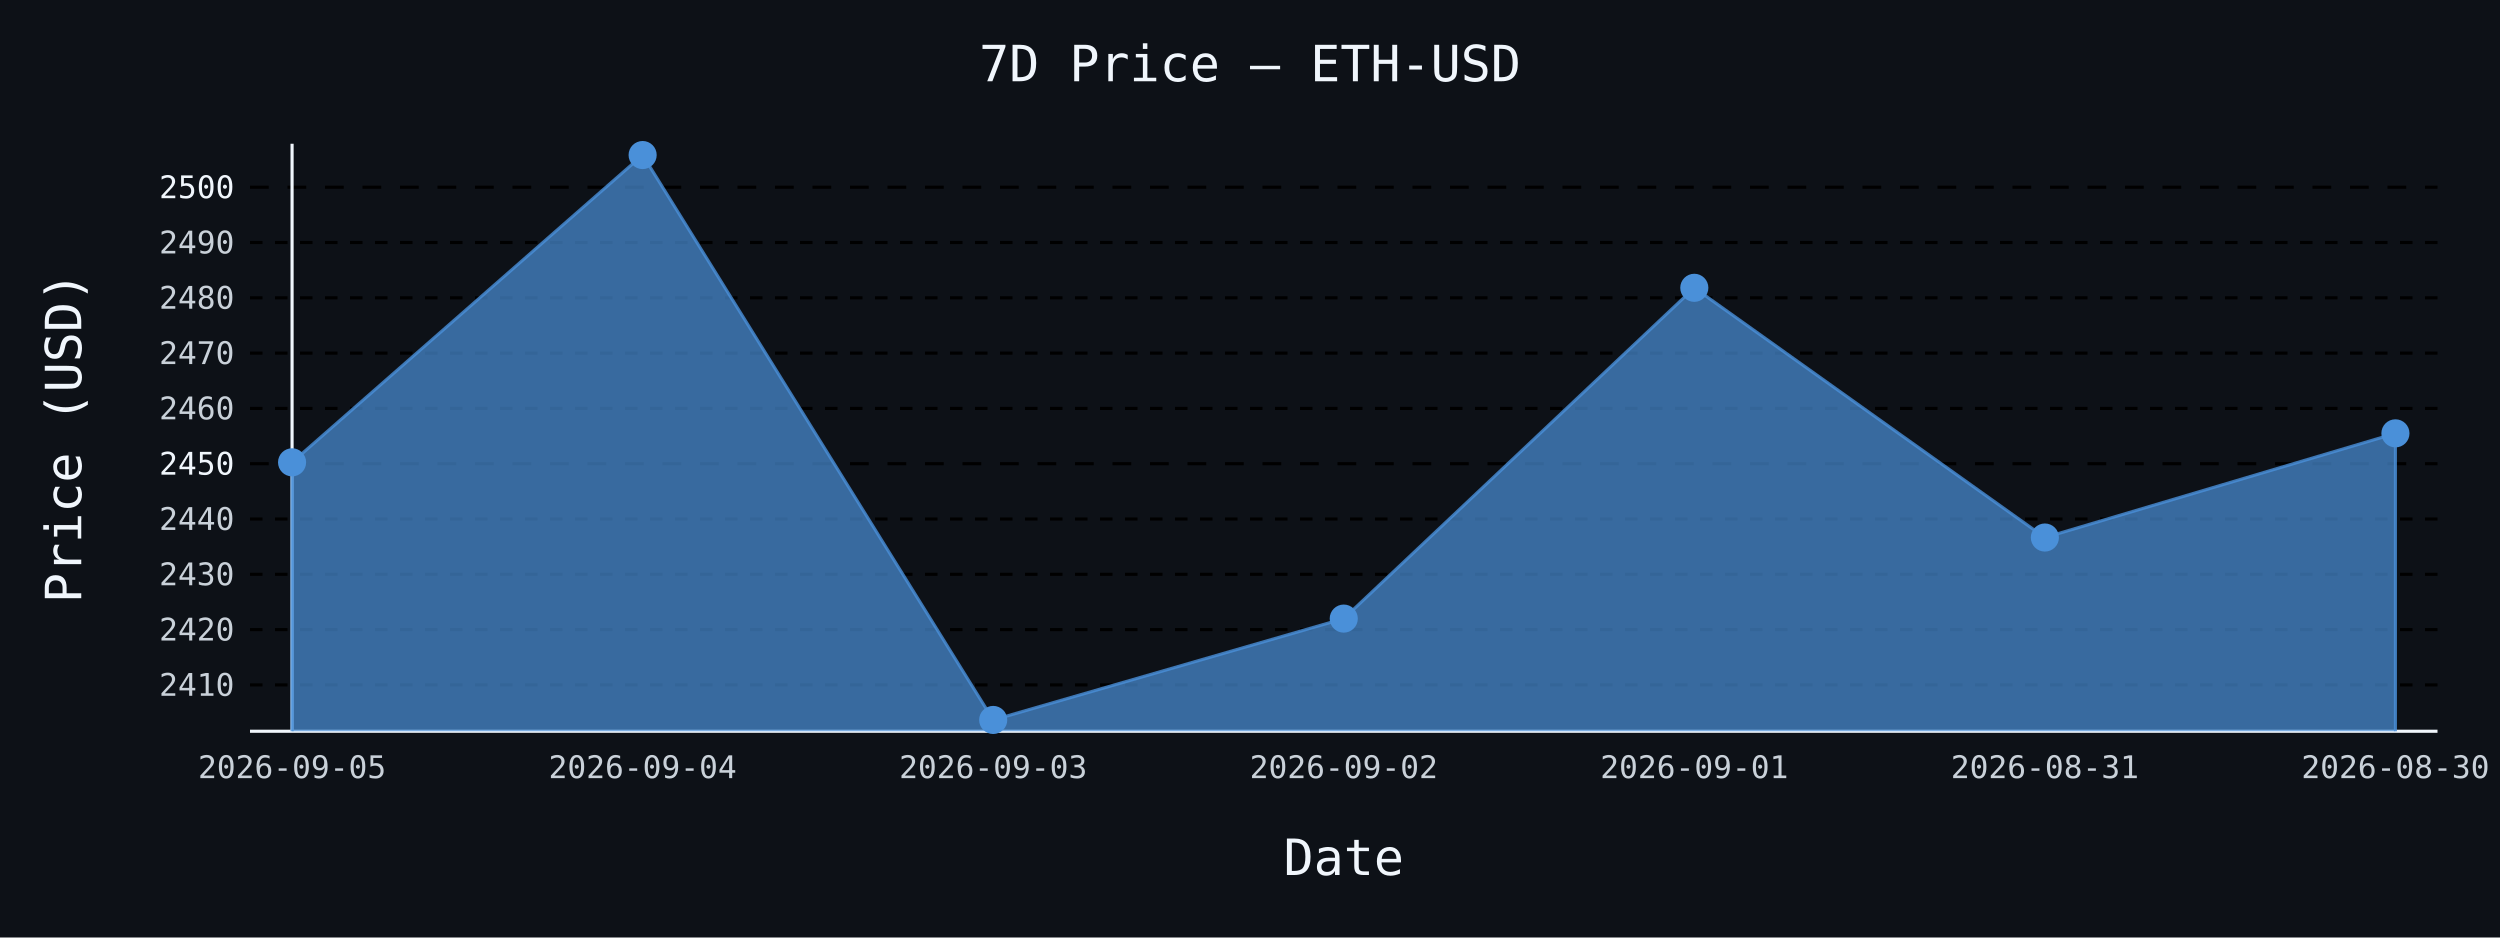
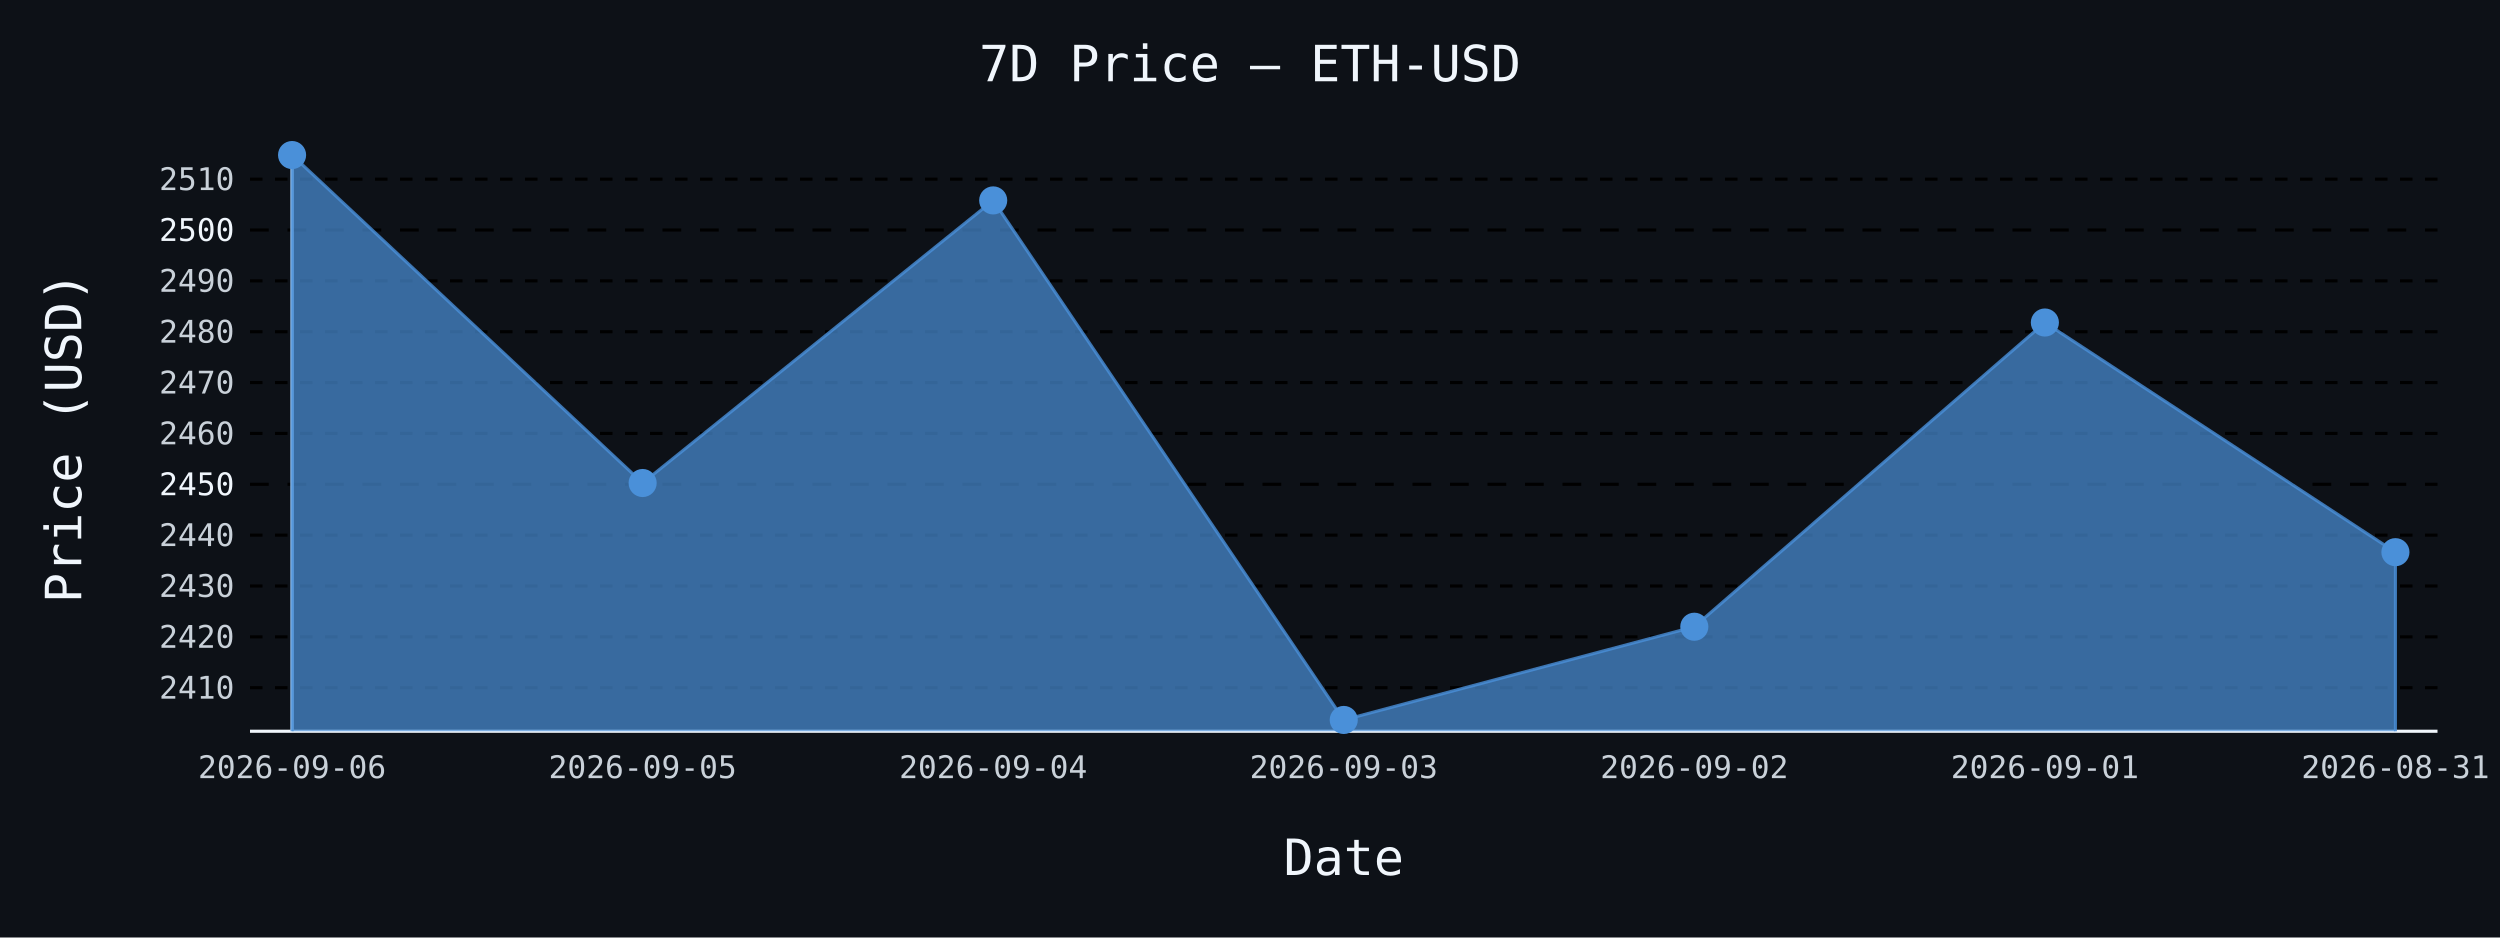
- <svg xmlns="http://www.w3.org/2000/svg" id="chart-389b82e1-56e0-489d-b872-b3eebcedcbf9" class="pygal-chart" viewBox="0 0 800 300">
+ <svg xmlns="http://www.w3.org/2000/svg" id="chart-3012a6f2-beab-4458-b5a1-bb31c6c1c25a" class="pygal-chart" viewBox="0 0 800 300">
  <defs>
-     <style type="text/css">#chart-389b82e1-56e0-489d-b872-b3eebcedcbf9{-webkit-user-select:none;-webkit-font-smoothing:antialiased;font-family:monospace}#chart-389b82e1-56e0-489d-b872-b3eebcedcbf9 .title{font-family:monospace;font-size:16px}#chart-389b82e1-56e0-489d-b872-b3eebcedcbf9 .legends .legend text{font-family:monospace;font-size:14px}#chart-389b82e1-56e0-489d-b872-b3eebcedcbf9 .axis text{font-family:monospace;font-size:10px}#chart-389b82e1-56e0-489d-b872-b3eebcedcbf9 .axis text.major{font-family:monospace;font-size:10px}#chart-389b82e1-56e0-489d-b872-b3eebcedcbf9 .text-overlay text.value{font-family:monospace;font-size:16px}#chart-389b82e1-56e0-489d-b872-b3eebcedcbf9 .text-overlay text.label{font-family:monospace;font-size:10px}#chart-389b82e1-56e0-489d-b872-b3eebcedcbf9 .tooltip{font-family:monospace;font-size:14px}#chart-389b82e1-56e0-489d-b872-b3eebcedcbf9 text.no_data{font-family:monospace;font-size:64px}
- #chart-389b82e1-56e0-489d-b872-b3eebcedcbf9{background-color:#0d1117}#chart-389b82e1-56e0-489d-b872-b3eebcedcbf9 path,#chart-389b82e1-56e0-489d-b872-b3eebcedcbf9 line,#chart-389b82e1-56e0-489d-b872-b3eebcedcbf9 rect,#chart-389b82e1-56e0-489d-b872-b3eebcedcbf9 circle{-webkit-transition:150ms;-moz-transition:150ms;transition:150ms}#chart-389b82e1-56e0-489d-b872-b3eebcedcbf9 .graph &gt; .background{fill:#0d1117}#chart-389b82e1-56e0-489d-b872-b3eebcedcbf9 .plot &gt; .background{fill:#0d1117}#chart-389b82e1-56e0-489d-b872-b3eebcedcbf9 .graph{fill:#c9d1d9}#chart-389b82e1-56e0-489d-b872-b3eebcedcbf9 text.no_data{fill:#f0f6fc}#chart-389b82e1-56e0-489d-b872-b3eebcedcbf9 .title{fill:#f0f6fc}#chart-389b82e1-56e0-489d-b872-b3eebcedcbf9 .legends .legend text{fill:#c9d1d9}#chart-389b82e1-56e0-489d-b872-b3eebcedcbf9 .legends .legend:hover text{fill:#f0f6fc}#chart-389b82e1-56e0-489d-b872-b3eebcedcbf9 .axis .line{stroke:#f0f6fc}#chart-389b82e1-56e0-489d-b872-b3eebcedcbf9 .axis .guide.line{stroke:#8b949e}#chart-389b82e1-56e0-489d-b872-b3eebcedcbf9 .axis .major.line{stroke:#c9d1d9}#chart-389b82e1-56e0-489d-b872-b3eebcedcbf9 .axis text.major{fill:#f0f6fc}#chart-389b82e1-56e0-489d-b872-b3eebcedcbf9 .axis.y .guides:hover .guide.line,#chart-389b82e1-56e0-489d-b872-b3eebcedcbf9 .line-graph .axis.x .guides:hover .guide.line,#chart-389b82e1-56e0-489d-b872-b3eebcedcbf9 .stackedline-graph .axis.x .guides:hover .guide.line,#chart-389b82e1-56e0-489d-b872-b3eebcedcbf9 .xy-graph .axis.x .guides:hover .guide.line{stroke:#f0f6fc}#chart-389b82e1-56e0-489d-b872-b3eebcedcbf9 .axis .guides:hover text{fill:#f0f6fc}#chart-389b82e1-56e0-489d-b872-b3eebcedcbf9 .reactive{fill-opacity:.7;stroke-opacity:.8;stroke-width:1}#chart-389b82e1-56e0-489d-b872-b3eebcedcbf9 .ci{stroke:#c9d1d9}#chart-389b82e1-56e0-489d-b872-b3eebcedcbf9 .reactive.active,#chart-389b82e1-56e0-489d-b872-b3eebcedcbf9 .active .reactive{fill-opacity:.8;stroke-opacity:.9;stroke-width:4}#chart-389b82e1-56e0-489d-b872-b3eebcedcbf9 .ci .reactive.active{stroke-width:1.5}#chart-389b82e1-56e0-489d-b872-b3eebcedcbf9 .series text{fill:#f0f6fc}#chart-389b82e1-56e0-489d-b872-b3eebcedcbf9 .tooltip rect{fill:#0d1117;stroke:#f0f6fc;-webkit-transition:opacity 150ms;-moz-transition:opacity 150ms;transition:opacity 150ms}#chart-389b82e1-56e0-489d-b872-b3eebcedcbf9 .tooltip .label{fill:#c9d1d9}#chart-389b82e1-56e0-489d-b872-b3eebcedcbf9 .tooltip .label{fill:#c9d1d9}#chart-389b82e1-56e0-489d-b872-b3eebcedcbf9 .tooltip .legend{font-size:.8em;fill:#8b949e}#chart-389b82e1-56e0-489d-b872-b3eebcedcbf9 .tooltip .x_label{font-size:.6em;fill:#f0f6fc}#chart-389b82e1-56e0-489d-b872-b3eebcedcbf9 .tooltip .xlink{font-size:.5em;text-decoration:underline}#chart-389b82e1-56e0-489d-b872-b3eebcedcbf9 .tooltip .value{font-size:1.5em}#chart-389b82e1-56e0-489d-b872-b3eebcedcbf9 .bound{font-size:.5em}#chart-389b82e1-56e0-489d-b872-b3eebcedcbf9 .max-value{font-size:.75em;fill:#8b949e}#chart-389b82e1-56e0-489d-b872-b3eebcedcbf9 .map-element{fill:#0d1117;stroke:#8b949e !important}#chart-389b82e1-56e0-489d-b872-b3eebcedcbf9 .map-element .reactive{fill-opacity:inherit;stroke-opacity:inherit}#chart-389b82e1-56e0-489d-b872-b3eebcedcbf9 .color-0,#chart-389b82e1-56e0-489d-b872-b3eebcedcbf9 .color-0 a:visited{stroke:#4a90d9;fill:#4a90d9}#chart-389b82e1-56e0-489d-b872-b3eebcedcbf9 .text-overlay .color-0 text{fill:black}
- #chart-389b82e1-56e0-489d-b872-b3eebcedcbf9 text.no_data{text-anchor:middle}#chart-389b82e1-56e0-489d-b872-b3eebcedcbf9 .guide.line{fill:none}#chart-389b82e1-56e0-489d-b872-b3eebcedcbf9 .centered{text-anchor:middle}#chart-389b82e1-56e0-489d-b872-b3eebcedcbf9 .title{text-anchor:middle}#chart-389b82e1-56e0-489d-b872-b3eebcedcbf9 .legends .legend text{fill-opacity:1}#chart-389b82e1-56e0-489d-b872-b3eebcedcbf9 .axis.x text{text-anchor:middle}#chart-389b82e1-56e0-489d-b872-b3eebcedcbf9 .axis.x:not(.web) text[transform]{text-anchor:start}#chart-389b82e1-56e0-489d-b872-b3eebcedcbf9 .axis.x:not(.web) text[transform].backwards{text-anchor:end}#chart-389b82e1-56e0-489d-b872-b3eebcedcbf9 .axis.y text{text-anchor:end}#chart-389b82e1-56e0-489d-b872-b3eebcedcbf9 .axis.y text[transform].backwards{text-anchor:start}#chart-389b82e1-56e0-489d-b872-b3eebcedcbf9 .axis.y2 text{text-anchor:start}#chart-389b82e1-56e0-489d-b872-b3eebcedcbf9 .axis.y2 text[transform].backwards{text-anchor:end}#chart-389b82e1-56e0-489d-b872-b3eebcedcbf9 .axis .guide.line{stroke-dasharray:4,4;stroke:black}#chart-389b82e1-56e0-489d-b872-b3eebcedcbf9 .axis .major.guide.line{stroke-dasharray:6,6;stroke:black}#chart-389b82e1-56e0-489d-b872-b3eebcedcbf9 .horizontal .axis.y .guide.line,#chart-389b82e1-56e0-489d-b872-b3eebcedcbf9 .horizontal .axis.y2 .guide.line,#chart-389b82e1-56e0-489d-b872-b3eebcedcbf9 .vertical .axis.x .guide.line{opacity:0}#chart-389b82e1-56e0-489d-b872-b3eebcedcbf9 .horizontal .axis.always_show .guide.line,#chart-389b82e1-56e0-489d-b872-b3eebcedcbf9 .vertical .axis.always_show .guide.line{opacity:1 !important}#chart-389b82e1-56e0-489d-b872-b3eebcedcbf9 .axis.y .guides:hover .guide.line,#chart-389b82e1-56e0-489d-b872-b3eebcedcbf9 .axis.y2 .guides:hover .guide.line,#chart-389b82e1-56e0-489d-b872-b3eebcedcbf9 .axis.x .guides:hover .guide.line{opacity:1}#chart-389b82e1-56e0-489d-b872-b3eebcedcbf9 .axis .guides:hover text{opacity:1}#chart-389b82e1-56e0-489d-b872-b3eebcedcbf9 .nofill{fill:none}#chart-389b82e1-56e0-489d-b872-b3eebcedcbf9 .subtle-fill{fill-opacity:.2}#chart-389b82e1-56e0-489d-b872-b3eebcedcbf9 .dot{stroke-width:1px;fill-opacity:1;stroke-opacity:1}#chart-389b82e1-56e0-489d-b872-b3eebcedcbf9 .dot.active{stroke-width:5px}#chart-389b82e1-56e0-489d-b872-b3eebcedcbf9 .dot.negative{fill:transparent}#chart-389b82e1-56e0-489d-b872-b3eebcedcbf9 text,#chart-389b82e1-56e0-489d-b872-b3eebcedcbf9 tspan{stroke:none !important}#chart-389b82e1-56e0-489d-b872-b3eebcedcbf9 .series text.active{opacity:1}#chart-389b82e1-56e0-489d-b872-b3eebcedcbf9 .tooltip rect{fill-opacity:.95;stroke-width:.5}#chart-389b82e1-56e0-489d-b872-b3eebcedcbf9 .tooltip text{fill-opacity:1}#chart-389b82e1-56e0-489d-b872-b3eebcedcbf9 .showable{visibility:hidden}#chart-389b82e1-56e0-489d-b872-b3eebcedcbf9 .showable.shown{visibility:visible}#chart-389b82e1-56e0-489d-b872-b3eebcedcbf9 .gauge-background{fill:rgba(229,229,229,1);stroke:none}#chart-389b82e1-56e0-489d-b872-b3eebcedcbf9 .bg-lines{stroke:#0d1117;stroke-width:2px}</style>
+     <style type="text/css">#chart-3012a6f2-beab-4458-b5a1-bb31c6c1c25a{-webkit-user-select:none;-webkit-font-smoothing:antialiased;font-family:monospace}#chart-3012a6f2-beab-4458-b5a1-bb31c6c1c25a .title{font-family:monospace;font-size:16px}#chart-3012a6f2-beab-4458-b5a1-bb31c6c1c25a .legends .legend text{font-family:monospace;font-size:14px}#chart-3012a6f2-beab-4458-b5a1-bb31c6c1c25a .axis text{font-family:monospace;font-size:10px}#chart-3012a6f2-beab-4458-b5a1-bb31c6c1c25a .axis text.major{font-family:monospace;font-size:10px}#chart-3012a6f2-beab-4458-b5a1-bb31c6c1c25a .text-overlay text.value{font-family:monospace;font-size:16px}#chart-3012a6f2-beab-4458-b5a1-bb31c6c1c25a .text-overlay text.label{font-family:monospace;font-size:10px}#chart-3012a6f2-beab-4458-b5a1-bb31c6c1c25a .tooltip{font-family:monospace;font-size:14px}#chart-3012a6f2-beab-4458-b5a1-bb31c6c1c25a text.no_data{font-family:monospace;font-size:64px}
+ #chart-3012a6f2-beab-4458-b5a1-bb31c6c1c25a{background-color:#0d1117}#chart-3012a6f2-beab-4458-b5a1-bb31c6c1c25a path,#chart-3012a6f2-beab-4458-b5a1-bb31c6c1c25a line,#chart-3012a6f2-beab-4458-b5a1-bb31c6c1c25a rect,#chart-3012a6f2-beab-4458-b5a1-bb31c6c1c25a circle{-webkit-transition:150ms;-moz-transition:150ms;transition:150ms}#chart-3012a6f2-beab-4458-b5a1-bb31c6c1c25a .graph &gt; .background{fill:#0d1117}#chart-3012a6f2-beab-4458-b5a1-bb31c6c1c25a .plot &gt; .background{fill:#0d1117}#chart-3012a6f2-beab-4458-b5a1-bb31c6c1c25a .graph{fill:#c9d1d9}#chart-3012a6f2-beab-4458-b5a1-bb31c6c1c25a text.no_data{fill:#f0f6fc}#chart-3012a6f2-beab-4458-b5a1-bb31c6c1c25a .title{fill:#f0f6fc}#chart-3012a6f2-beab-4458-b5a1-bb31c6c1c25a .legends .legend text{fill:#c9d1d9}#chart-3012a6f2-beab-4458-b5a1-bb31c6c1c25a .legends .legend:hover text{fill:#f0f6fc}#chart-3012a6f2-beab-4458-b5a1-bb31c6c1c25a .axis .line{stroke:#f0f6fc}#chart-3012a6f2-beab-4458-b5a1-bb31c6c1c25a .axis .guide.line{stroke:#8b949e}#chart-3012a6f2-beab-4458-b5a1-bb31c6c1c25a .axis .major.line{stroke:#c9d1d9}#chart-3012a6f2-beab-4458-b5a1-bb31c6c1c25a .axis text.major{fill:#f0f6fc}#chart-3012a6f2-beab-4458-b5a1-bb31c6c1c25a .axis.y .guides:hover .guide.line,#chart-3012a6f2-beab-4458-b5a1-bb31c6c1c25a .line-graph .axis.x .guides:hover .guide.line,#chart-3012a6f2-beab-4458-b5a1-bb31c6c1c25a .stackedline-graph .axis.x .guides:hover .guide.line,#chart-3012a6f2-beab-4458-b5a1-bb31c6c1c25a .xy-graph .axis.x .guides:hover .guide.line{stroke:#f0f6fc}#chart-3012a6f2-beab-4458-b5a1-bb31c6c1c25a .axis .guides:hover text{fill:#f0f6fc}#chart-3012a6f2-beab-4458-b5a1-bb31c6c1c25a .reactive{fill-opacity:.7;stroke-opacity:.8;stroke-width:1}#chart-3012a6f2-beab-4458-b5a1-bb31c6c1c25a .ci{stroke:#c9d1d9}#chart-3012a6f2-beab-4458-b5a1-bb31c6c1c25a .reactive.active,#chart-3012a6f2-beab-4458-b5a1-bb31c6c1c25a .active .reactive{fill-opacity:.8;stroke-opacity:.9;stroke-width:4}#chart-3012a6f2-beab-4458-b5a1-bb31c6c1c25a .ci .reactive.active{stroke-width:1.5}#chart-3012a6f2-beab-4458-b5a1-bb31c6c1c25a .series text{fill:#f0f6fc}#chart-3012a6f2-beab-4458-b5a1-bb31c6c1c25a .tooltip rect{fill:#0d1117;stroke:#f0f6fc;-webkit-transition:opacity 150ms;-moz-transition:opacity 150ms;transition:opacity 150ms}#chart-3012a6f2-beab-4458-b5a1-bb31c6c1c25a .tooltip .label{fill:#c9d1d9}#chart-3012a6f2-beab-4458-b5a1-bb31c6c1c25a .tooltip .label{fill:#c9d1d9}#chart-3012a6f2-beab-4458-b5a1-bb31c6c1c25a .tooltip .legend{font-size:.8em;fill:#8b949e}#chart-3012a6f2-beab-4458-b5a1-bb31c6c1c25a .tooltip .x_label{font-size:.6em;fill:#f0f6fc}#chart-3012a6f2-beab-4458-b5a1-bb31c6c1c25a .tooltip .xlink{font-size:.5em;text-decoration:underline}#chart-3012a6f2-beab-4458-b5a1-bb31c6c1c25a .tooltip .value{font-size:1.5em}#chart-3012a6f2-beab-4458-b5a1-bb31c6c1c25a .bound{font-size:.5em}#chart-3012a6f2-beab-4458-b5a1-bb31c6c1c25a .max-value{font-size:.75em;fill:#8b949e}#chart-3012a6f2-beab-4458-b5a1-bb31c6c1c25a .map-element{fill:#0d1117;stroke:#8b949e !important}#chart-3012a6f2-beab-4458-b5a1-bb31c6c1c25a .map-element .reactive{fill-opacity:inherit;stroke-opacity:inherit}#chart-3012a6f2-beab-4458-b5a1-bb31c6c1c25a .color-0,#chart-3012a6f2-beab-4458-b5a1-bb31c6c1c25a .color-0 a:visited{stroke:#4a90d9;fill:#4a90d9}#chart-3012a6f2-beab-4458-b5a1-bb31c6c1c25a .text-overlay .color-0 text{fill:black}
+ #chart-3012a6f2-beab-4458-b5a1-bb31c6c1c25a text.no_data{text-anchor:middle}#chart-3012a6f2-beab-4458-b5a1-bb31c6c1c25a .guide.line{fill:none}#chart-3012a6f2-beab-4458-b5a1-bb31c6c1c25a .centered{text-anchor:middle}#chart-3012a6f2-beab-4458-b5a1-bb31c6c1c25a .title{text-anchor:middle}#chart-3012a6f2-beab-4458-b5a1-bb31c6c1c25a .legends .legend text{fill-opacity:1}#chart-3012a6f2-beab-4458-b5a1-bb31c6c1c25a .axis.x text{text-anchor:middle}#chart-3012a6f2-beab-4458-b5a1-bb31c6c1c25a .axis.x:not(.web) text[transform]{text-anchor:start}#chart-3012a6f2-beab-4458-b5a1-bb31c6c1c25a .axis.x:not(.web) text[transform].backwards{text-anchor:end}#chart-3012a6f2-beab-4458-b5a1-bb31c6c1c25a .axis.y text{text-anchor:end}#chart-3012a6f2-beab-4458-b5a1-bb31c6c1c25a .axis.y text[transform].backwards{text-anchor:start}#chart-3012a6f2-beab-4458-b5a1-bb31c6c1c25a .axis.y2 text{text-anchor:start}#chart-3012a6f2-beab-4458-b5a1-bb31c6c1c25a .axis.y2 text[transform].backwards{text-anchor:end}#chart-3012a6f2-beab-4458-b5a1-bb31c6c1c25a .axis .guide.line{stroke-dasharray:4,4;stroke:black}#chart-3012a6f2-beab-4458-b5a1-bb31c6c1c25a .axis .major.guide.line{stroke-dasharray:6,6;stroke:black}#chart-3012a6f2-beab-4458-b5a1-bb31c6c1c25a .horizontal .axis.y .guide.line,#chart-3012a6f2-beab-4458-b5a1-bb31c6c1c25a .horizontal .axis.y2 .guide.line,#chart-3012a6f2-beab-4458-b5a1-bb31c6c1c25a .vertical .axis.x .guide.line{opacity:0}#chart-3012a6f2-beab-4458-b5a1-bb31c6c1c25a .horizontal .axis.always_show .guide.line,#chart-3012a6f2-beab-4458-b5a1-bb31c6c1c25a .vertical .axis.always_show .guide.line{opacity:1 !important}#chart-3012a6f2-beab-4458-b5a1-bb31c6c1c25a .axis.y .guides:hover .guide.line,#chart-3012a6f2-beab-4458-b5a1-bb31c6c1c25a .axis.y2 .guides:hover .guide.line,#chart-3012a6f2-beab-4458-b5a1-bb31c6c1c25a .axis.x .guides:hover .guide.line{opacity:1}#chart-3012a6f2-beab-4458-b5a1-bb31c6c1c25a .axis .guides:hover text{opacity:1}#chart-3012a6f2-beab-4458-b5a1-bb31c6c1c25a .nofill{fill:none}#chart-3012a6f2-beab-4458-b5a1-bb31c6c1c25a .subtle-fill{fill-opacity:.2}#chart-3012a6f2-beab-4458-b5a1-bb31c6c1c25a .dot{stroke-width:1px;fill-opacity:1;stroke-opacity:1}#chart-3012a6f2-beab-4458-b5a1-bb31c6c1c25a .dot.active{stroke-width:5px}#chart-3012a6f2-beab-4458-b5a1-bb31c6c1c25a .dot.negative{fill:transparent}#chart-3012a6f2-beab-4458-b5a1-bb31c6c1c25a text,#chart-3012a6f2-beab-4458-b5a1-bb31c6c1c25a tspan{stroke:none !important}#chart-3012a6f2-beab-4458-b5a1-bb31c6c1c25a .series text.active{opacity:1}#chart-3012a6f2-beab-4458-b5a1-bb31c6c1c25a .tooltip rect{fill-opacity:.95;stroke-width:.5}#chart-3012a6f2-beab-4458-b5a1-bb31c6c1c25a .tooltip text{fill-opacity:1}#chart-3012a6f2-beab-4458-b5a1-bb31c6c1c25a .showable{visibility:hidden}#chart-3012a6f2-beab-4458-b5a1-bb31c6c1c25a .showable.shown{visibility:visible}#chart-3012a6f2-beab-4458-b5a1-bb31c6c1c25a .gauge-background{fill:rgba(229,229,229,1);stroke:none}#chart-3012a6f2-beab-4458-b5a1-bb31c6c1c25a .bg-lines{stroke:#0d1117;stroke-width:2px}</style>
  </defs>
  <g class="graph line-graph vertical">
    <rect x="0" y="0" width="800" height="300" class="background" />
    <g transform="translate(80, 46)" class="plot">
      <rect x="0" y="0" width="700.0" height="188" class="background" />
      <g class="axis y always_show">
        <path d="M0 188 h700" class="line" />
        <g class="guides">
-           <path d="M0 173.166 h700" class="guide line" />
-           <text x="-5" y="176.666" class="">2410</text>
+           <path d="M0 174.067 h700" class="guide line" />
+           <text x="-5" y="177.567" class="">2410</text>
        </g>
        <g class="guides">
-           <path d="M0 155.471 h700" class="guide line" />
-           <text x="-5" y="158.971" class="">2420</text>
+           <path d="M0 157.793 h700" class="guide line" />
+           <text x="-5" y="161.293" class="">2420</text>
        </g>
        <g class="guides">
-           <path d="M0 137.777 h700" class="guide line" />
-           <text x="-5" y="141.277" class="">2430</text>
+           <path d="M0 141.519 h700" class="guide line" />
+           <text x="-5" y="145.019" class="">2430</text>
        </g>
        <g class="guides">
-           <path d="M0 120.082 h700" class="guide line" />
-           <text x="-5" y="123.582" class="">2440</text>
+           <path d="M0 125.246 h700" class="guide line" />
+           <text x="-5" y="128.746" class="">2440</text>
        </g>
        <g class="guides">
-           <path d="M0 102.387 h700" class="major guide line" />
-           <text x="-5" y="105.887" class="major">2450</text>
+           <path d="M0 108.972 h700" class="major guide line" />
+           <text x="-5" y="112.472" class="major">2450</text>
        </g>
        <g class="guides">
-           <path d="M0 84.693 h700" class="guide line" />
-           <text x="-5" y="88.193" class="">2460</text>
+           <path d="M0 92.698 h700" class="guide line" />
+           <text x="-5" y="96.198" class="">2460</text>
        </g>
        <g class="guides">
-           <path d="M0 66.998 h700" class="guide line" />
-           <text x="-5" y="70.498" class="">2470</text>
+           <path d="M0 76.424 h700" class="guide line" />
+           <text x="-5" y="79.924" class="">2470</text>
        </g>
        <g class="guides">
-           <path d="M0 49.303 h700" class="guide line" />
-           <text x="-5" y="52.803" class="">2480</text>
+           <path d="M0 60.151 h700" class="guide line" />
+           <text x="-5" y="63.651" class="">2480</text>
        </g>
        <g class="guides">
-           <path d="M0 31.608 h700" class="guide line" />
-           <text x="-5" y="35.108" class="">2490</text>
+           <path d="M0 43.877 h700" class="guide line" />
+           <text x="-5" y="47.377" class="">2490</text>
        </g>
        <g class="guides">
-           <path d="M0 13.914 h700" class="major guide line" />
-           <text x="-5" y="17.414" class="major">2500</text>
+           <path d="M0 27.603 h700" class="major guide line" />
+           <text x="-5" y="31.103" class="major">2500</text>
+         </g>
+         <g class="guides">
+           <path d="M0 11.329 h700" class="guide line" />
+           <text x="-5" y="14.829" class="">2510</text>
        </g>
      </g>
      <g class="axis x">
        <g class="guides">
          <path d="M13.462 0 v188" class="line" />
-           <text x="13.462" y="203.0" class="">2026-09-05</text>
+           <text x="13.462" y="203.0" class="">2026-09-06</text>
        </g>
        <g class="guides">
          <path d="M125.641 0 v188" class="guide line" />
-           <text x="125.641" y="203.0" class="">2026-09-04</text>
+           <text x="125.641" y="203.0" class="">2026-09-05</text>
        </g>
        <g class="guides">
          <path d="M237.821 0 v188" class="guide line" />
-           <text x="237.821" y="203.0" class="">2026-09-03</text>
+           <text x="237.821" y="203.0" class="">2026-09-04</text>
        </g>
        <g class="guides">
          <path d="M350 0 v188" class="guide line" />
-           <text x="350.0" y="203.0" class="">2026-09-02</text>
+           <text x="350.0" y="203.0" class="">2026-09-03</text>
        </g>
        <g class="guides">
          <path d="M462.179 0 v188" class="guide line" />
-           <text x="462.179" y="203.0" class="">2026-09-01</text>
+           <text x="462.179" y="203.0" class="">2026-09-02</text>
        </g>
        <g class="guides">
          <path d="M574.359 0 v188" class="guide line" />
-           <text x="574.359" y="203.0" class="">2026-08-31</text>
+           <text x="574.359" y="203.0" class="">2026-09-01</text>
        </g>
        <g class="guides">
          <path d="M686.538 0 v188" class="guide line" />
-           <text x="686.538" y="203.0" class="">2026-08-30</text>
+           <text x="686.538" y="203.0" class="">2026-08-31</text>
        </g>
      </g>
      <g class="series serie-0 color-0">
-         <path d="M13.462 188 L13.462 101.945 125.641 3.615 237.821 184.385 350 151.95 462.179 46.1 574.359 126.01 686.538 92.673 686.538 188" class="line reactive" />
+         <path d="M13.462 188 L13.462 3.615 125.641 108.565 237.821 18.132 350 184.385 462.179 154.555 574.359 57.205 686.538 130.697 686.538 188" class="line reactive" />
      </g>
    </g>
    <g class="titles">
      <text x="400.0" y="26" class="title plot_title">7D Price — ETH-USD</text>
      <text x="430.0" y="280" class="title">Date</text>
      <text x="0" y="166.0" class="title" transform="rotate(-90 0 140)">Price (USD)</text>
    </g>
    <g transform="translate(80, 46)" class="plot overlay">
      <g class="series serie-0 color-0">
        <g class="dots">
-           <circle cx="13.462" cy="101.945" r="4" class="dot reactive tooltip-trigger" />
+           <circle cx="13.462" cy="3.615" r="4" class="dot reactive tooltip-trigger" />
        </g>
        <g class="dots">
-           <circle cx="125.641" cy="3.615" r="4" class="dot reactive tooltip-trigger" />
+           <circle cx="125.641" cy="108.565" r="4" class="dot reactive tooltip-trigger" />
        </g>
        <g class="dots">
-           <circle cx="237.821" cy="184.385" r="4" class="dot reactive tooltip-trigger" />
+           <circle cx="237.821" cy="18.132" r="4" class="dot reactive tooltip-trigger" />
        </g>
        <g class="dots">
-           <circle cx="350.0" cy="151.95" r="4" class="dot reactive tooltip-trigger" />
+           <circle cx="350.0" cy="184.385" r="4" class="dot reactive tooltip-trigger" />
        </g>
        <g class="dots">
-           <circle cx="462.179" cy="46.1" r="4" class="dot reactive tooltip-trigger" />
+           <circle cx="462.179" cy="154.555" r="4" class="dot reactive tooltip-trigger" />
        </g>
        <g class="dots">
-           <circle cx="574.359" cy="126.01" r="4" class="dot reactive tooltip-trigger" />
+           <circle cx="574.359" cy="57.205" r="4" class="dot reactive tooltip-trigger" />
        </g>
        <g class="dots">
-           <circle cx="686.538" cy="92.673" r="4" class="dot reactive tooltip-trigger" />
+           <circle cx="686.538" cy="130.697" r="4" class="dot reactive tooltip-trigger" />
        </g>
      </g>
    </g>
    <g transform="translate(80, 46)" class="plot text-overlay">
      <g class="series serie-0 color-0" />
    </g>
    <g transform="translate(80, 46)" class="plot tooltip-overlay">
      <g transform="translate(0 0)" style="opacity: 0" class="tooltip">
        <rect rx="0" ry="0" width="0" height="0" class="tooltip-box" />
        <g class="text" />
      </g>
    </g>
  </g>
</svg>
